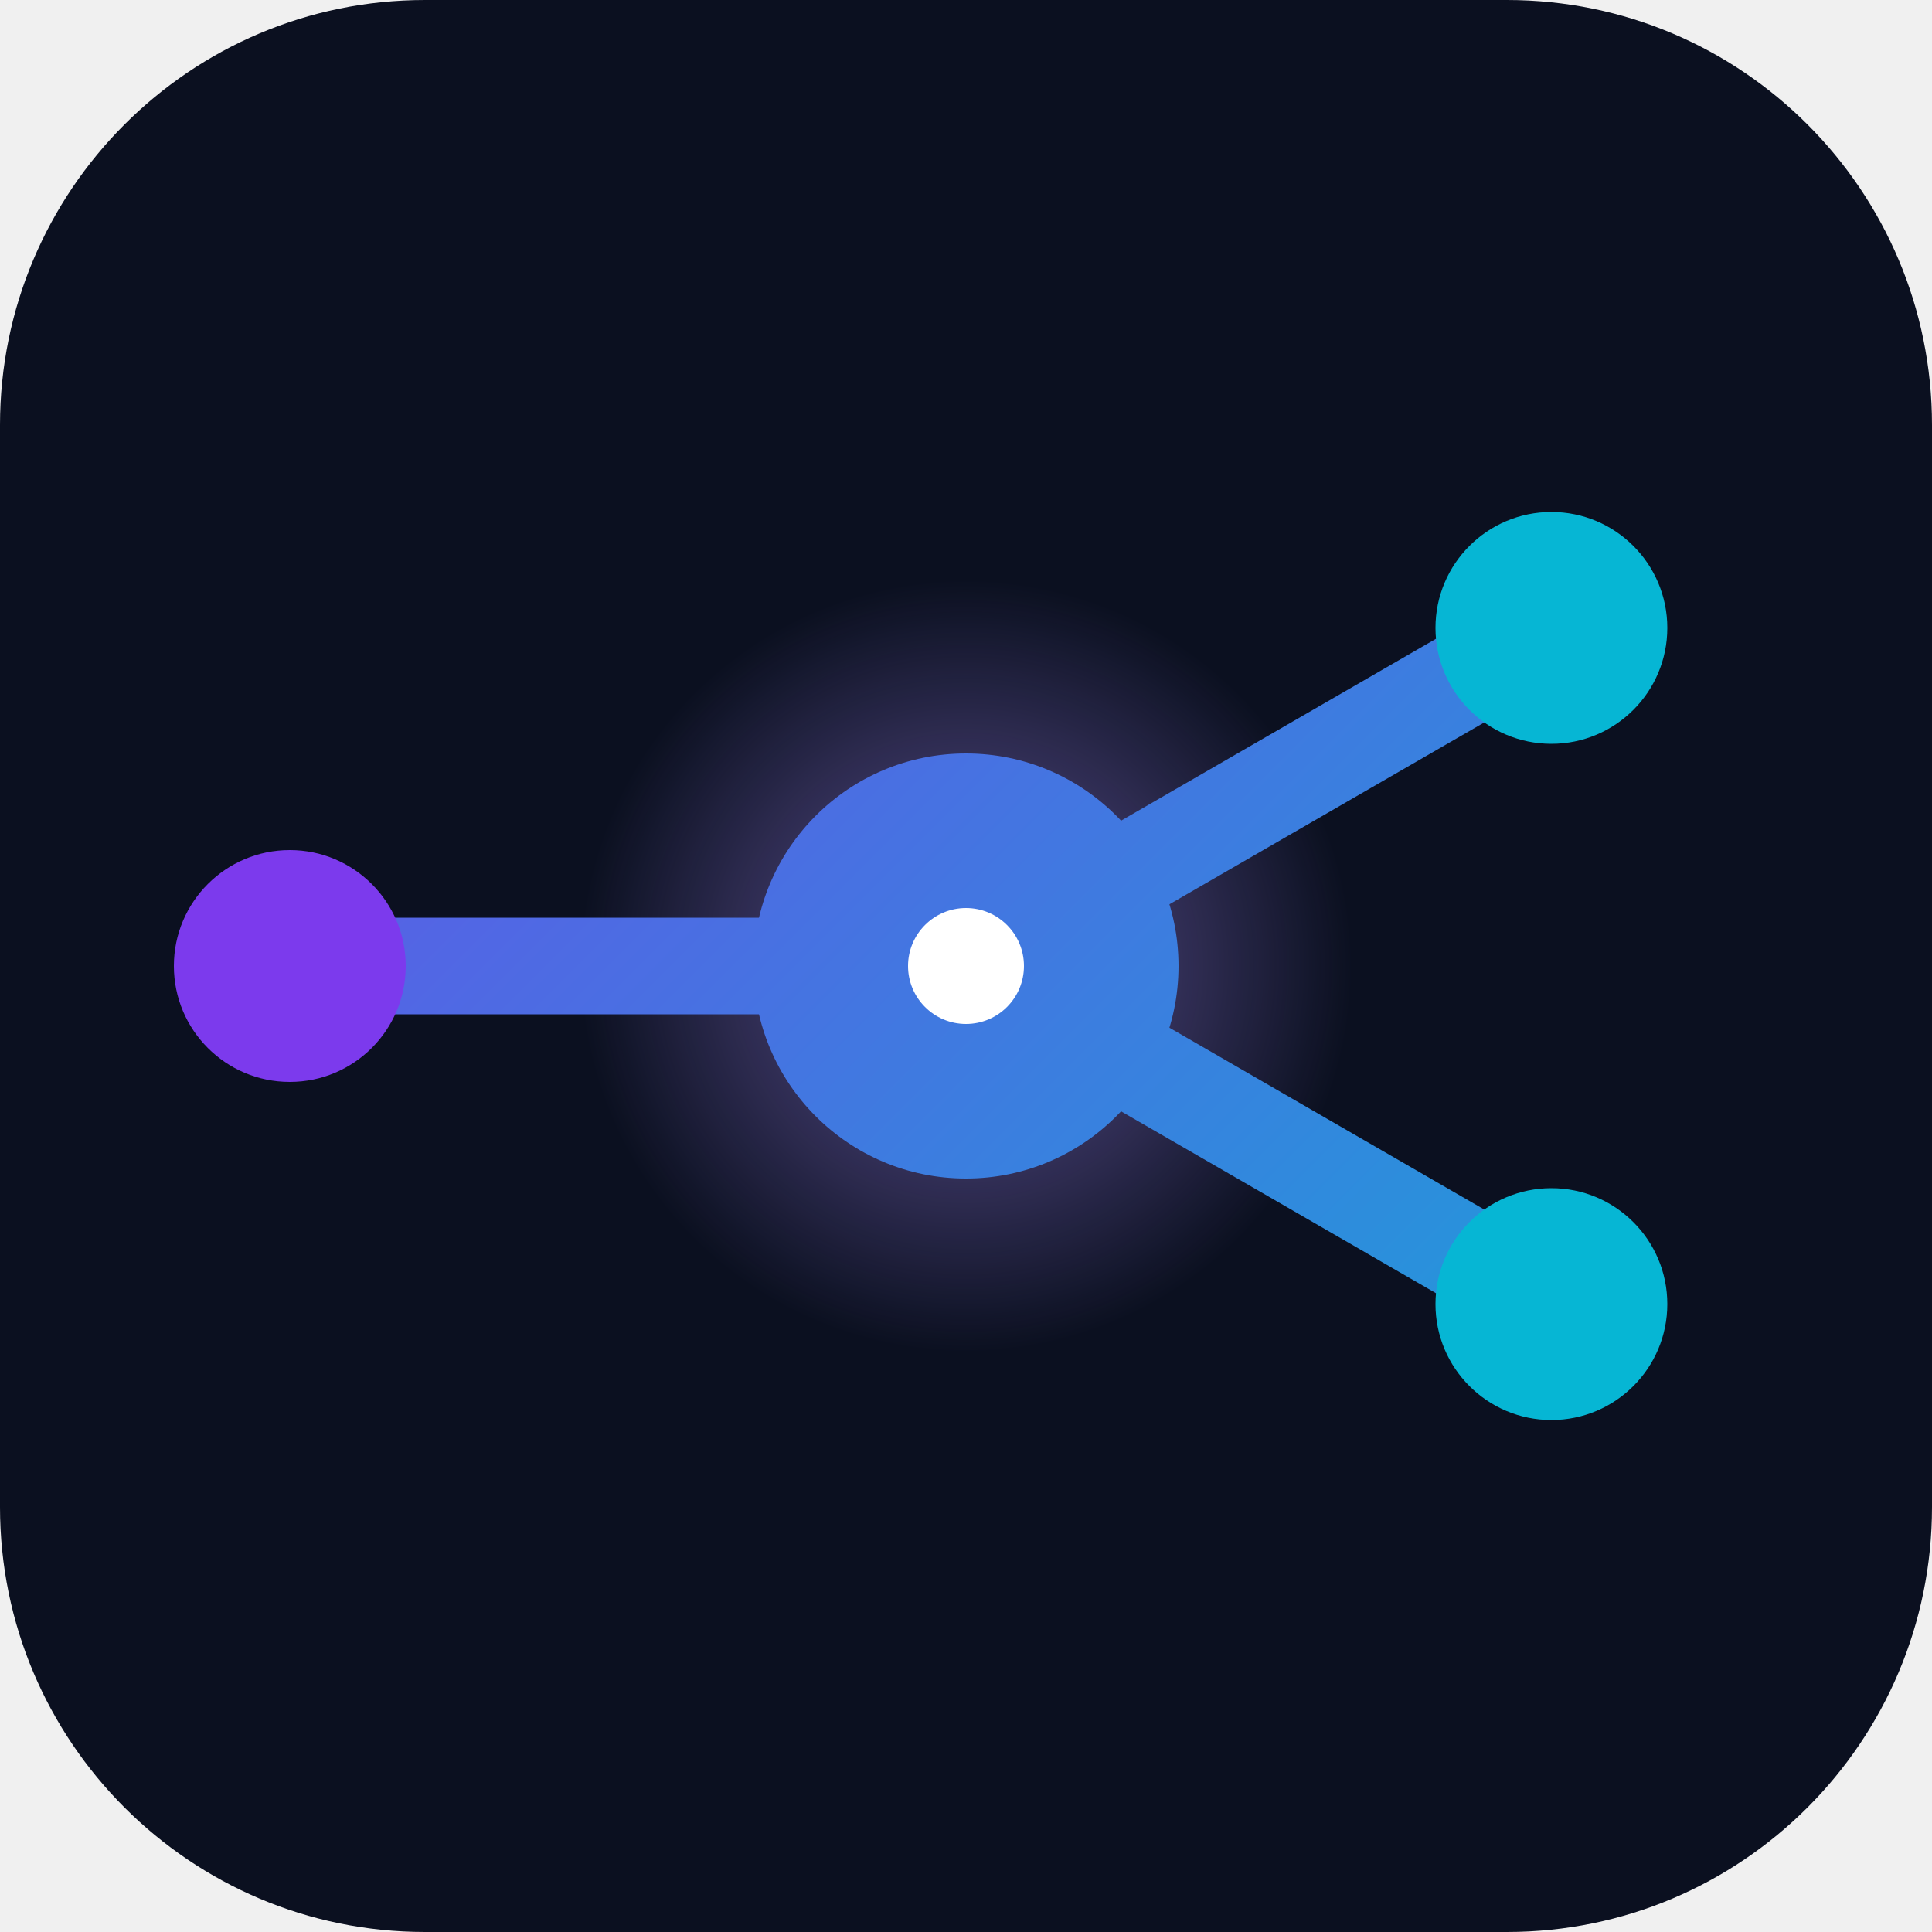
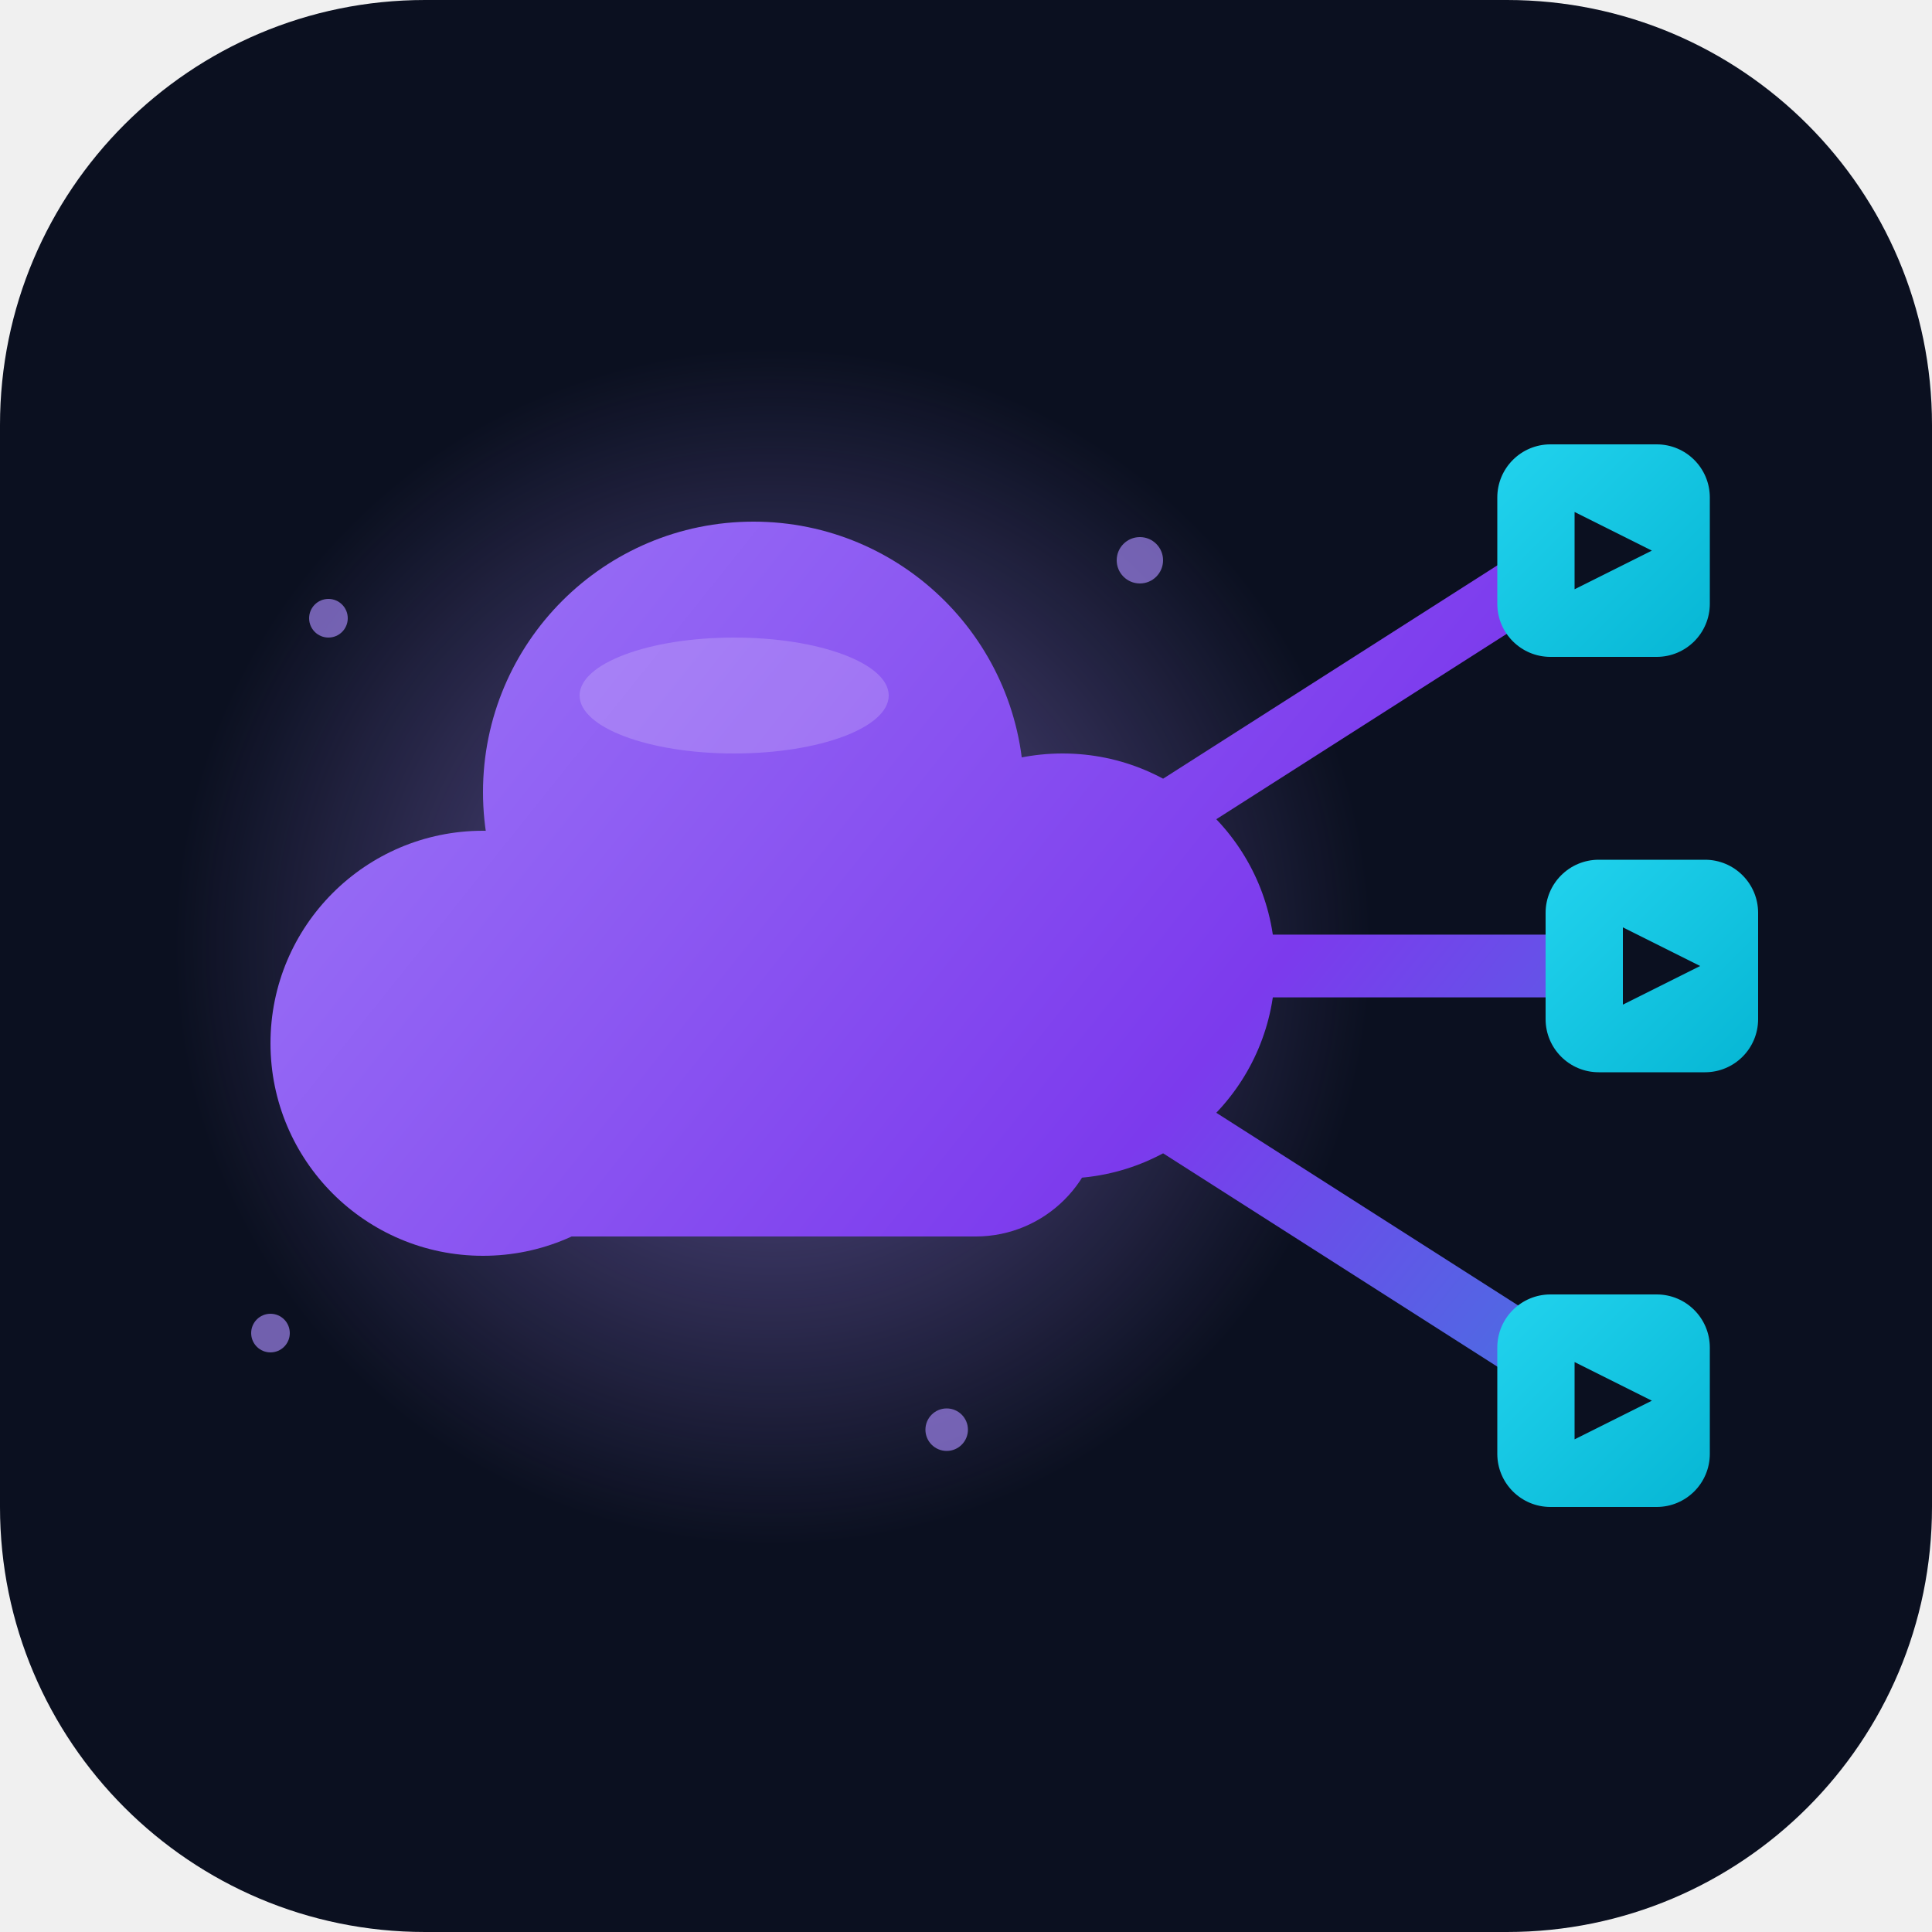
<svg xmlns="http://www.w3.org/2000/svg" viewBox="0 0 200 200" width="200" height="200" role="img" aria-label="AgentDispatch mark">
  <defs>
-     <linearGradient id="ad-grad" x1="0" y1="0" x2="200" y2="200" gradientUnits="userSpaceOnUse">
-       <stop offset="0" stop-color="#7C3AED" />
+     <linearGradient id="ad-grad" x1="0" y1="40" x2="200" y2="200" gradientUnits="userSpaceOnUse">
+       <stop offset="0" stop-color="#A78BFA" />
+       <stop offset="0.55" stop-color="#7C3AED" />
      <stop offset="1" stop-color="#06B6D4" />
    </linearGradient>
-     <radialGradient id="ad-glow" cx="100" cy="100" r="40" gradientUnits="userSpaceOnUse">
+     <linearGradient id="ad-tile" x1="0" y1="0" x2="1" y2="1">
+       <stop offset="0" stop-color="#22D3EE" />
+       <stop offset="1" stop-color="#06B6D4" />
+     </linearGradient>
+     <radialGradient id="ad-glow" cx="80" cy="98" r="62" gradientUnits="userSpaceOnUse">
      <stop offset="0" stop-color="#A78BFA" stop-opacity="0.55" />
      <stop offset="1" stop-color="#A78BFA" stop-opacity="0" />
    </radialGradient>
  </defs>
  <rect width="200" height="200" rx="44" fill="#0B1020" />
-   <circle cx="100" cy="100" r="40" fill="url(#ad-glow)" />
-   <g stroke="url(#ad-grad)" stroke-width="10" stroke-linecap="round" fill="none">
-     <line x1="100" y1="100" x2="30" y2="100" />
-     <line x1="100" y1="100" x2="160.6" y2="65" />
-     <line x1="100" y1="100" x2="160.6" y2="135" />
+   <circle cx="80" cy="98" r="62" fill="url(#ad-glow)" />
+   <g fill="#A78BFA" opacity="0.65">
+     <circle cx="34" cy="64" r="2" />
+     <circle cx="118" cy="58" r="2.4" />
+     <circle cx="28" cy="138" r="2" />
+     <circle cx="98" cy="148" r="2.2" />
  </g>
-   <circle cx="30" cy="100" r="12" fill="#7C3AED" />
-   <circle cx="160.6" cy="65" r="12" fill="#06B6D4" />
-   <circle cx="160.6" cy="135" r="12" fill="#06B6D4" />
-   <circle cx="100" cy="100" r="22" fill="url(#ad-grad)" />
-   <circle cx="100" cy="100" r="6" fill="#FFFFFF" />
+   <g stroke="url(#ad-grad)" stroke-width="6.5" stroke-linecap="round" fill="none">
+     <line x1="118" y1="86" x2="165" y2="56" />
+     <line x1="122" y1="100" x2="170" y2="100" />
+     <line x1="118" y1="114" x2="165" y2="144" />
+   </g>
+   <g fill="url(#ad-grad)">
+     <circle cx="50" cy="108" r="22" />
+     <circle cx="78" cy="82" r="28" />
+     <circle cx="110" cy="100" r="22" />
+     <rect x="42" y="102" width="72" height="26" rx="13" />
+   </g>
+   <ellipse cx="76" cy="72" rx="16" ry="6" fill="#FFFFFF" opacity="0.18" />
+   <g>
+     <rect x="155" y="46" width="22" height="22" rx="5.5" fill="url(#ad-tile)" />
+     <rect x="160" y="89" width="22" height="22" rx="5.5" fill="url(#ad-tile)" />
+     <rect x="155" y="134" width="22" height="22" rx="5.5" fill="url(#ad-tile)" />
+     <g fill="#0B1020">
+       <path d="M163 53 L171 57 L163 61 Z" />
+       <path d="M168 96 L176 100 L168 104 Z" />
+       <path d="M163 141 L171 145 L163 149 Z" />
+     </g>
+   </g>
</svg>
